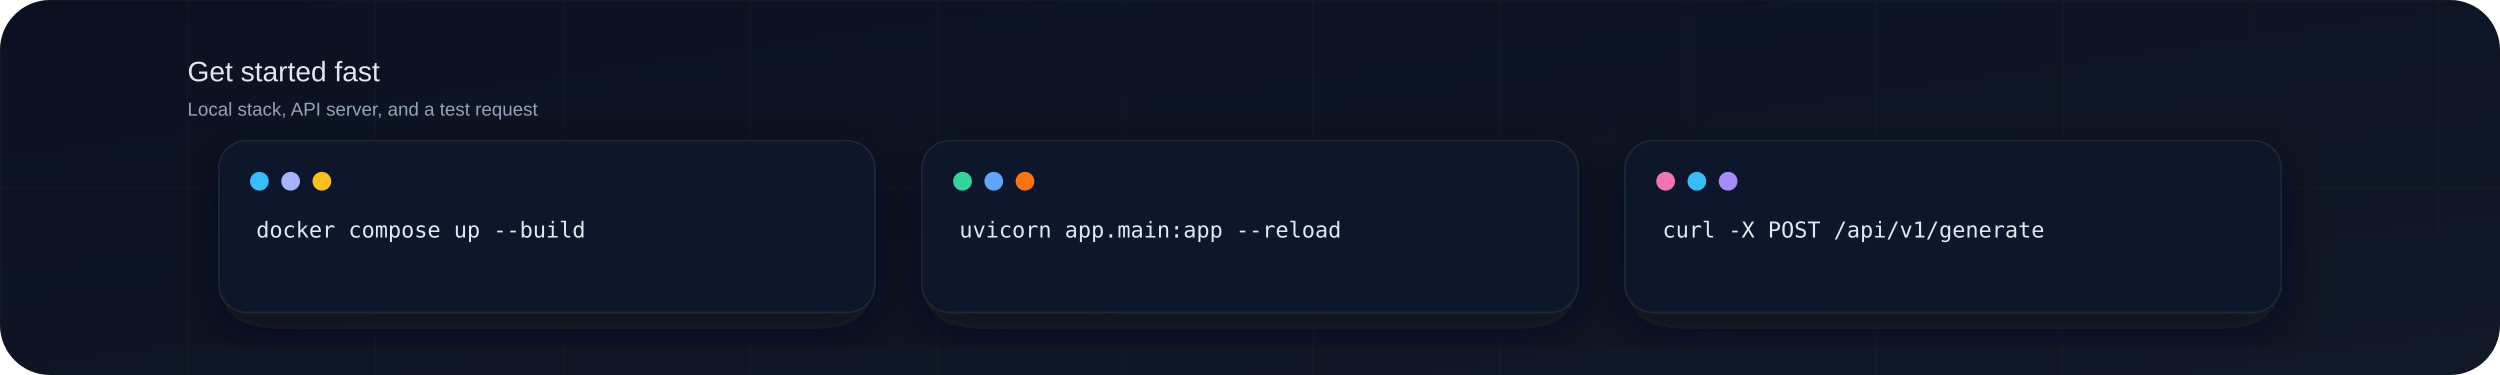
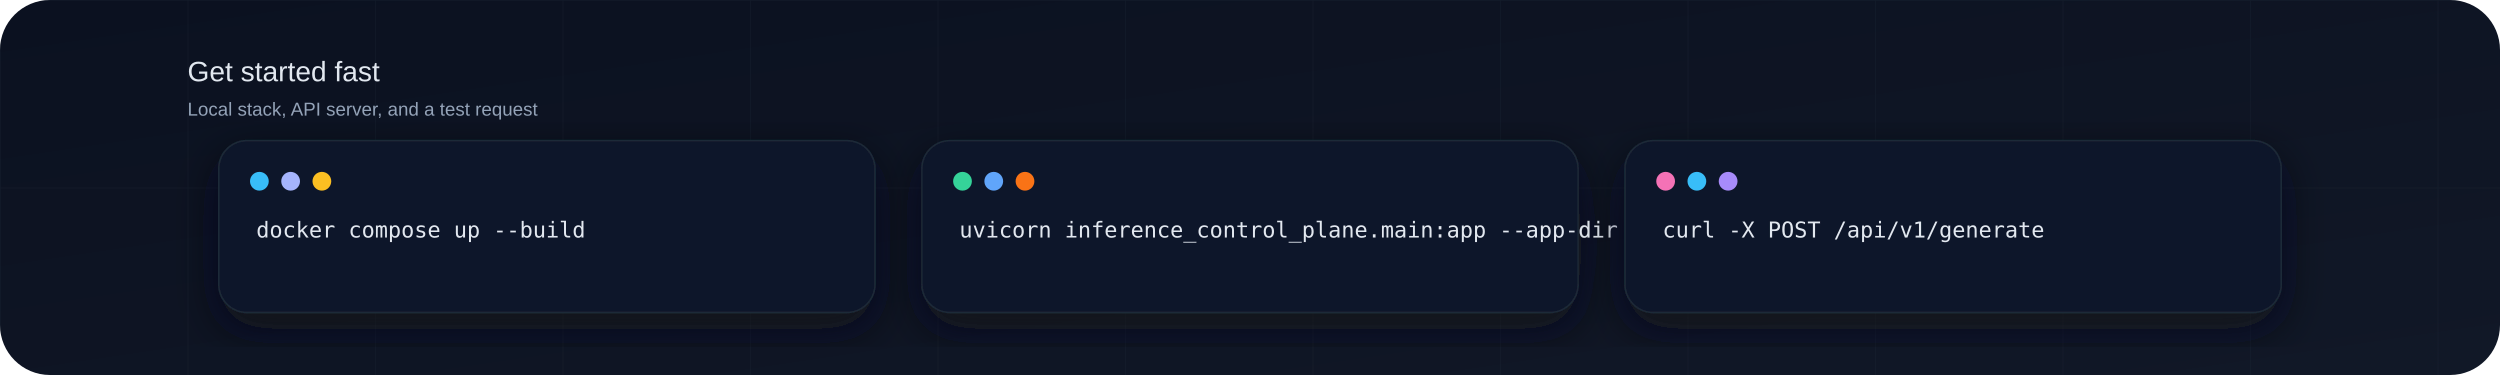
<svg xmlns="http://www.w3.org/2000/svg" width="1600" height="240" viewBox="0 0 1600 240" role="img" aria-label="Developer experience quick start commands.">
  <defs>
    <linearGradient id="bg" x1="0" y1="0" x2="1" y2="1">
      <stop offset="0%" stop-color="#0B1120" />
      <stop offset="100%" stop-color="#111827" />
    </linearGradient>
    <pattern id="grid" width="120" height="120" patternUnits="userSpaceOnUse">
      <path d="M120 0H0V120" fill="none" stroke="#1F2937" stroke-width="1" />
    </pattern>
    <filter id="shadow" x="-20%" y="-20%" width="140%" height="140%">
      <feDropShadow dx="0" dy="10" stdDeviation="14" flood-color="#0B1120" flood-opacity="0.7" />
    </filter>
  </defs>
  <rect width="1600" height="240" rx="32" fill="url(#bg)" />
  <rect width="1600" height="240" rx="32" fill="url(#grid)" opacity="0.35" />
  <g font-family="Arial, sans-serif" fill="#E2E8F0">
    <text x="120" y="52" font-size="18">Get started fast</text>
    <text x="120" y="74" font-size="12" fill="#94A3B8">Local stack, API server, and a test request</text>
  </g>
  <g font-family="IBM Plex Mono, Menlo, monospace" font-size="14" fill="#E2E8F0">
    <g transform="translate(140 90)" filter="url(#shadow)">
      <rect width="420" height="110" rx="18" fill="#0F172A" stroke="#1F2937" />
      <circle cx="26" cy="26" r="6" fill="#38BDF8" />
      <circle cx="46" cy="26" r="6" fill="#A5B4FC" />
      <circle cx="66" cy="26" r="6" fill="#FBBF24" />
      <text x="24" y="62">docker compose up --build</text>
    </g>
    <g transform="translate(590 90)" filter="url(#shadow)">
      <rect width="420" height="110" rx="18" fill="#0F172A" stroke="#1F2937" />
      <circle cx="26" cy="26" r="6" fill="#34D399" />
      <circle cx="46" cy="26" r="6" fill="#60A5FA" />
      <circle cx="66" cy="26" r="6" fill="#F97316" />
-       <text x="24" y="62">uvicorn app.main:app --reload</text>
+       <text x="24" y="62">uvicorn inference_control_plane.main:app --app-dir src --reload</text>
    </g>
    <g transform="translate(1040 90)" filter="url(#shadow)">
      <rect width="420" height="110" rx="18" fill="#0F172A" stroke="#1F2937" />
      <circle cx="26" cy="26" r="6" fill="#F472B6" />
      <circle cx="46" cy="26" r="6" fill="#38BDF8" />
      <circle cx="66" cy="26" r="6" fill="#A78BFA" />
      <text x="24" y="62">curl -X POST /api/v1/generate</text>
    </g>
  </g>
</svg>
